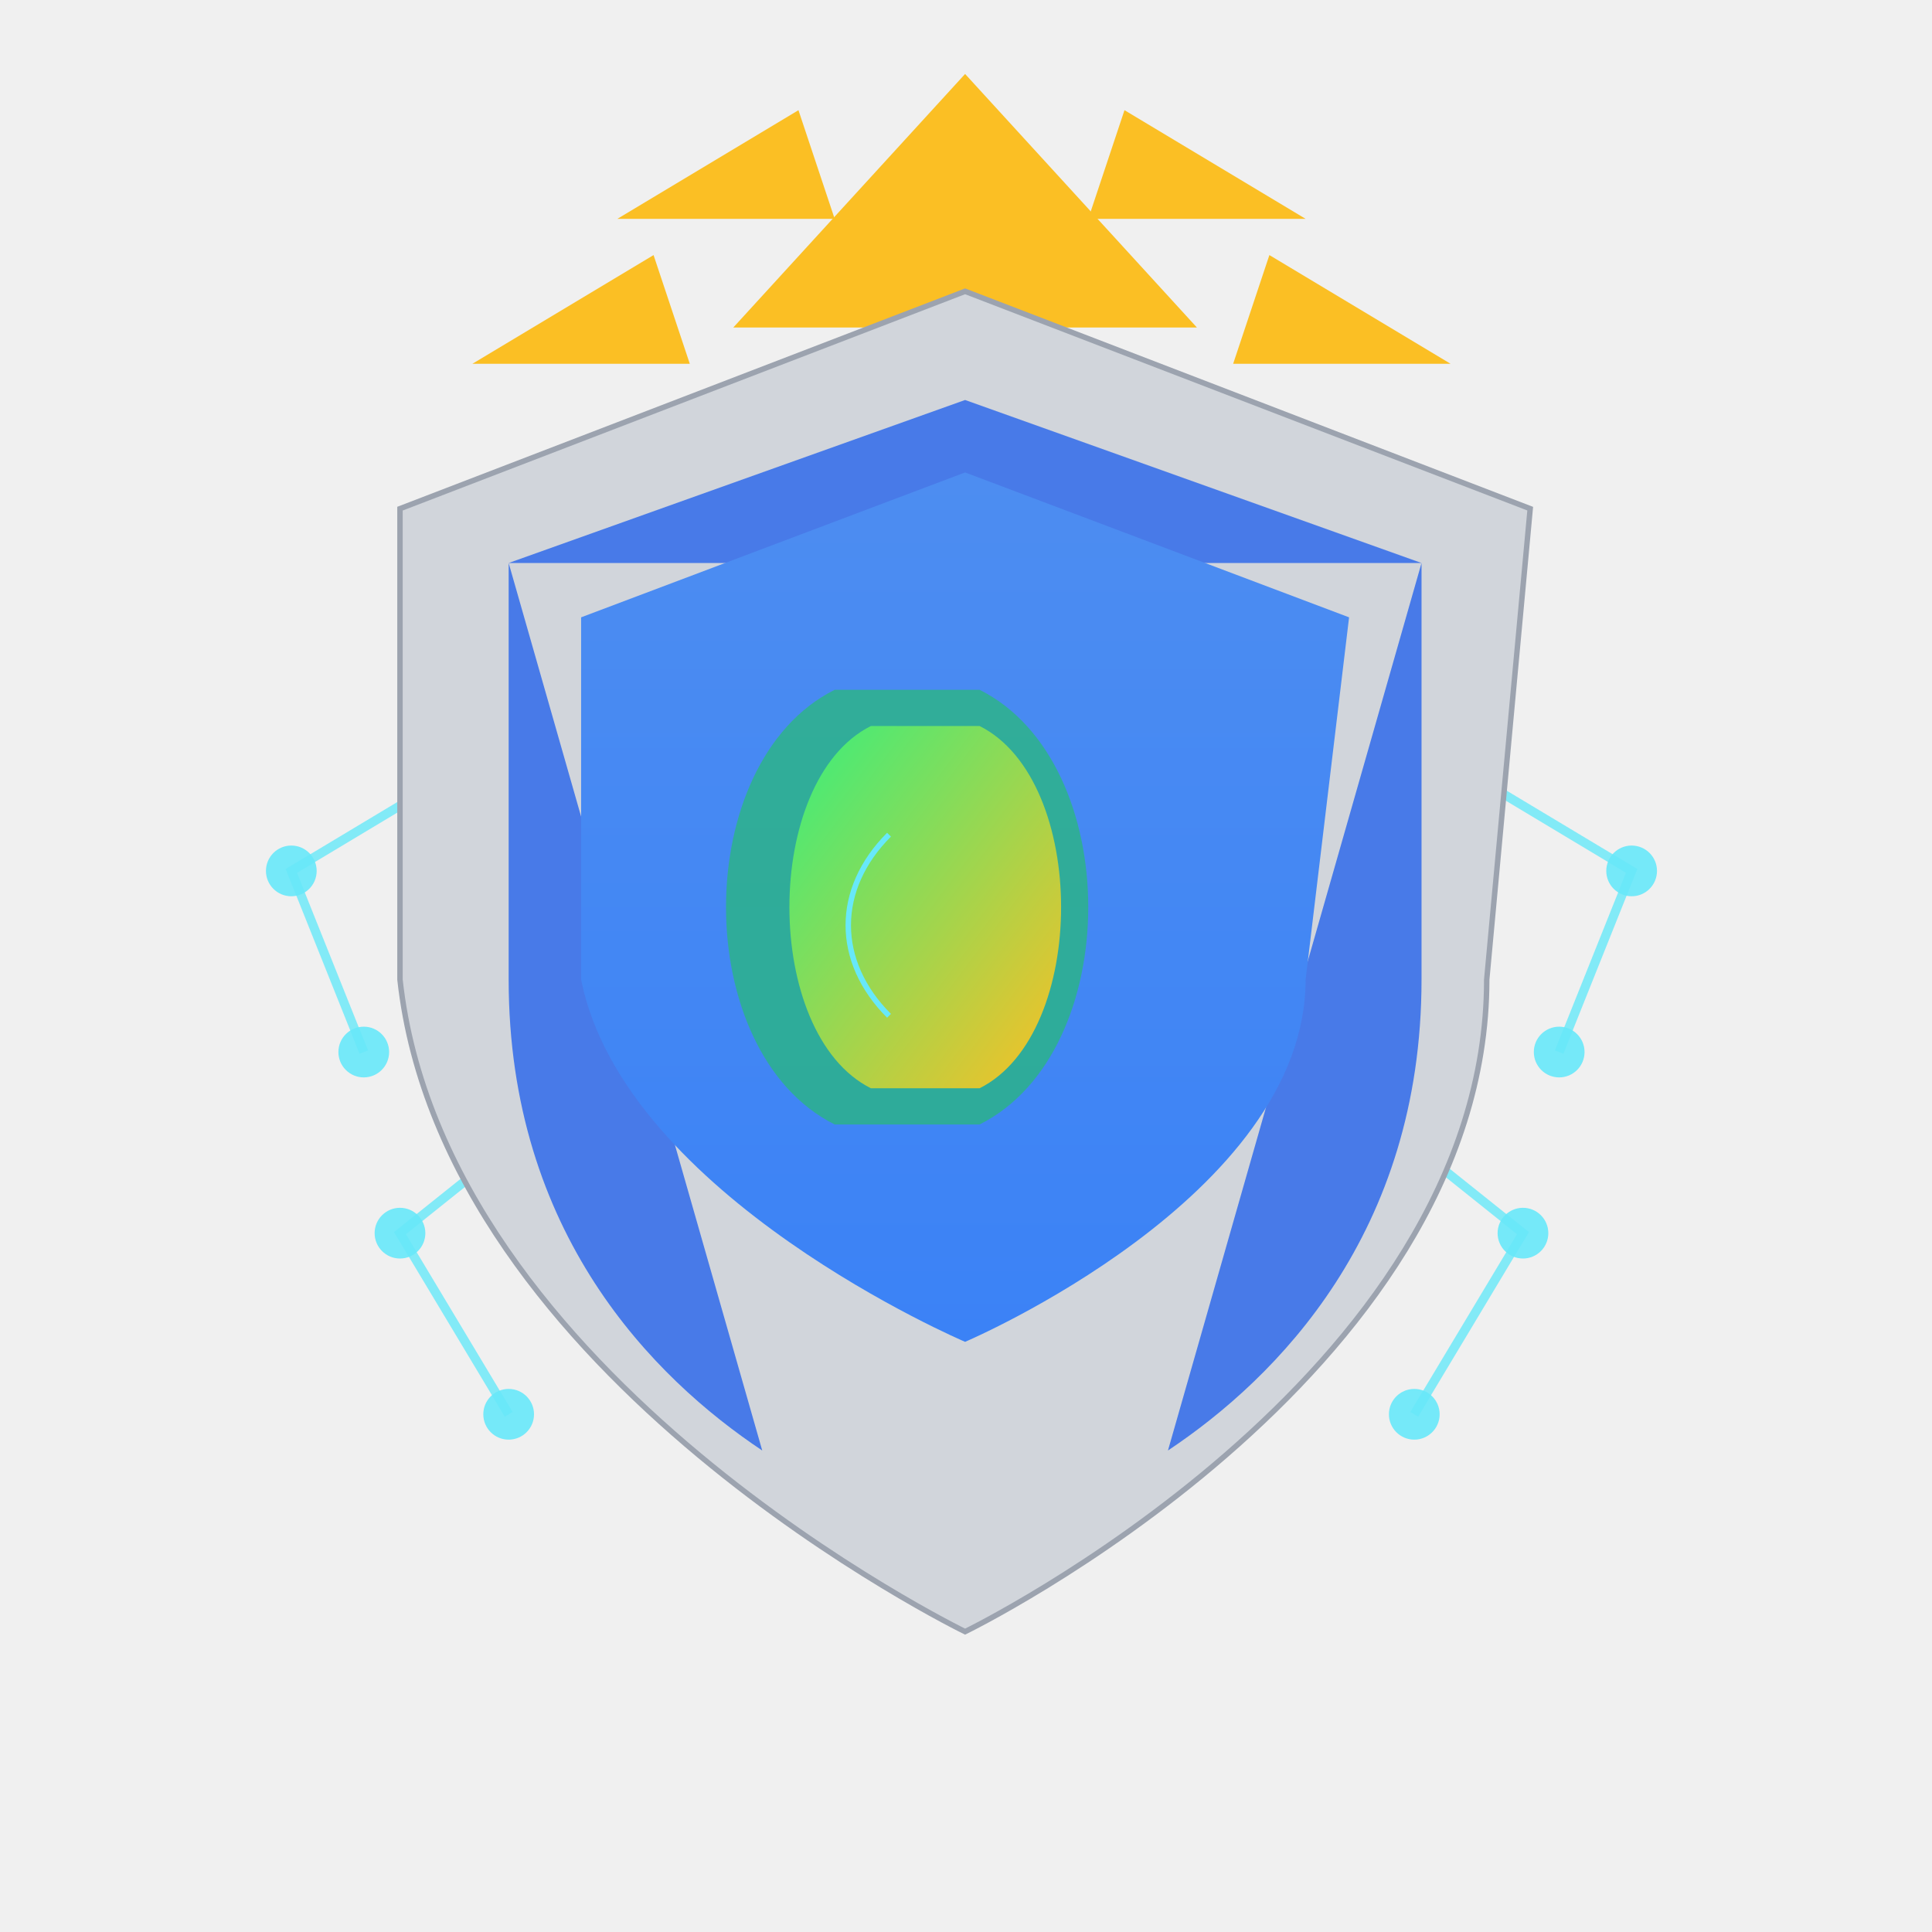
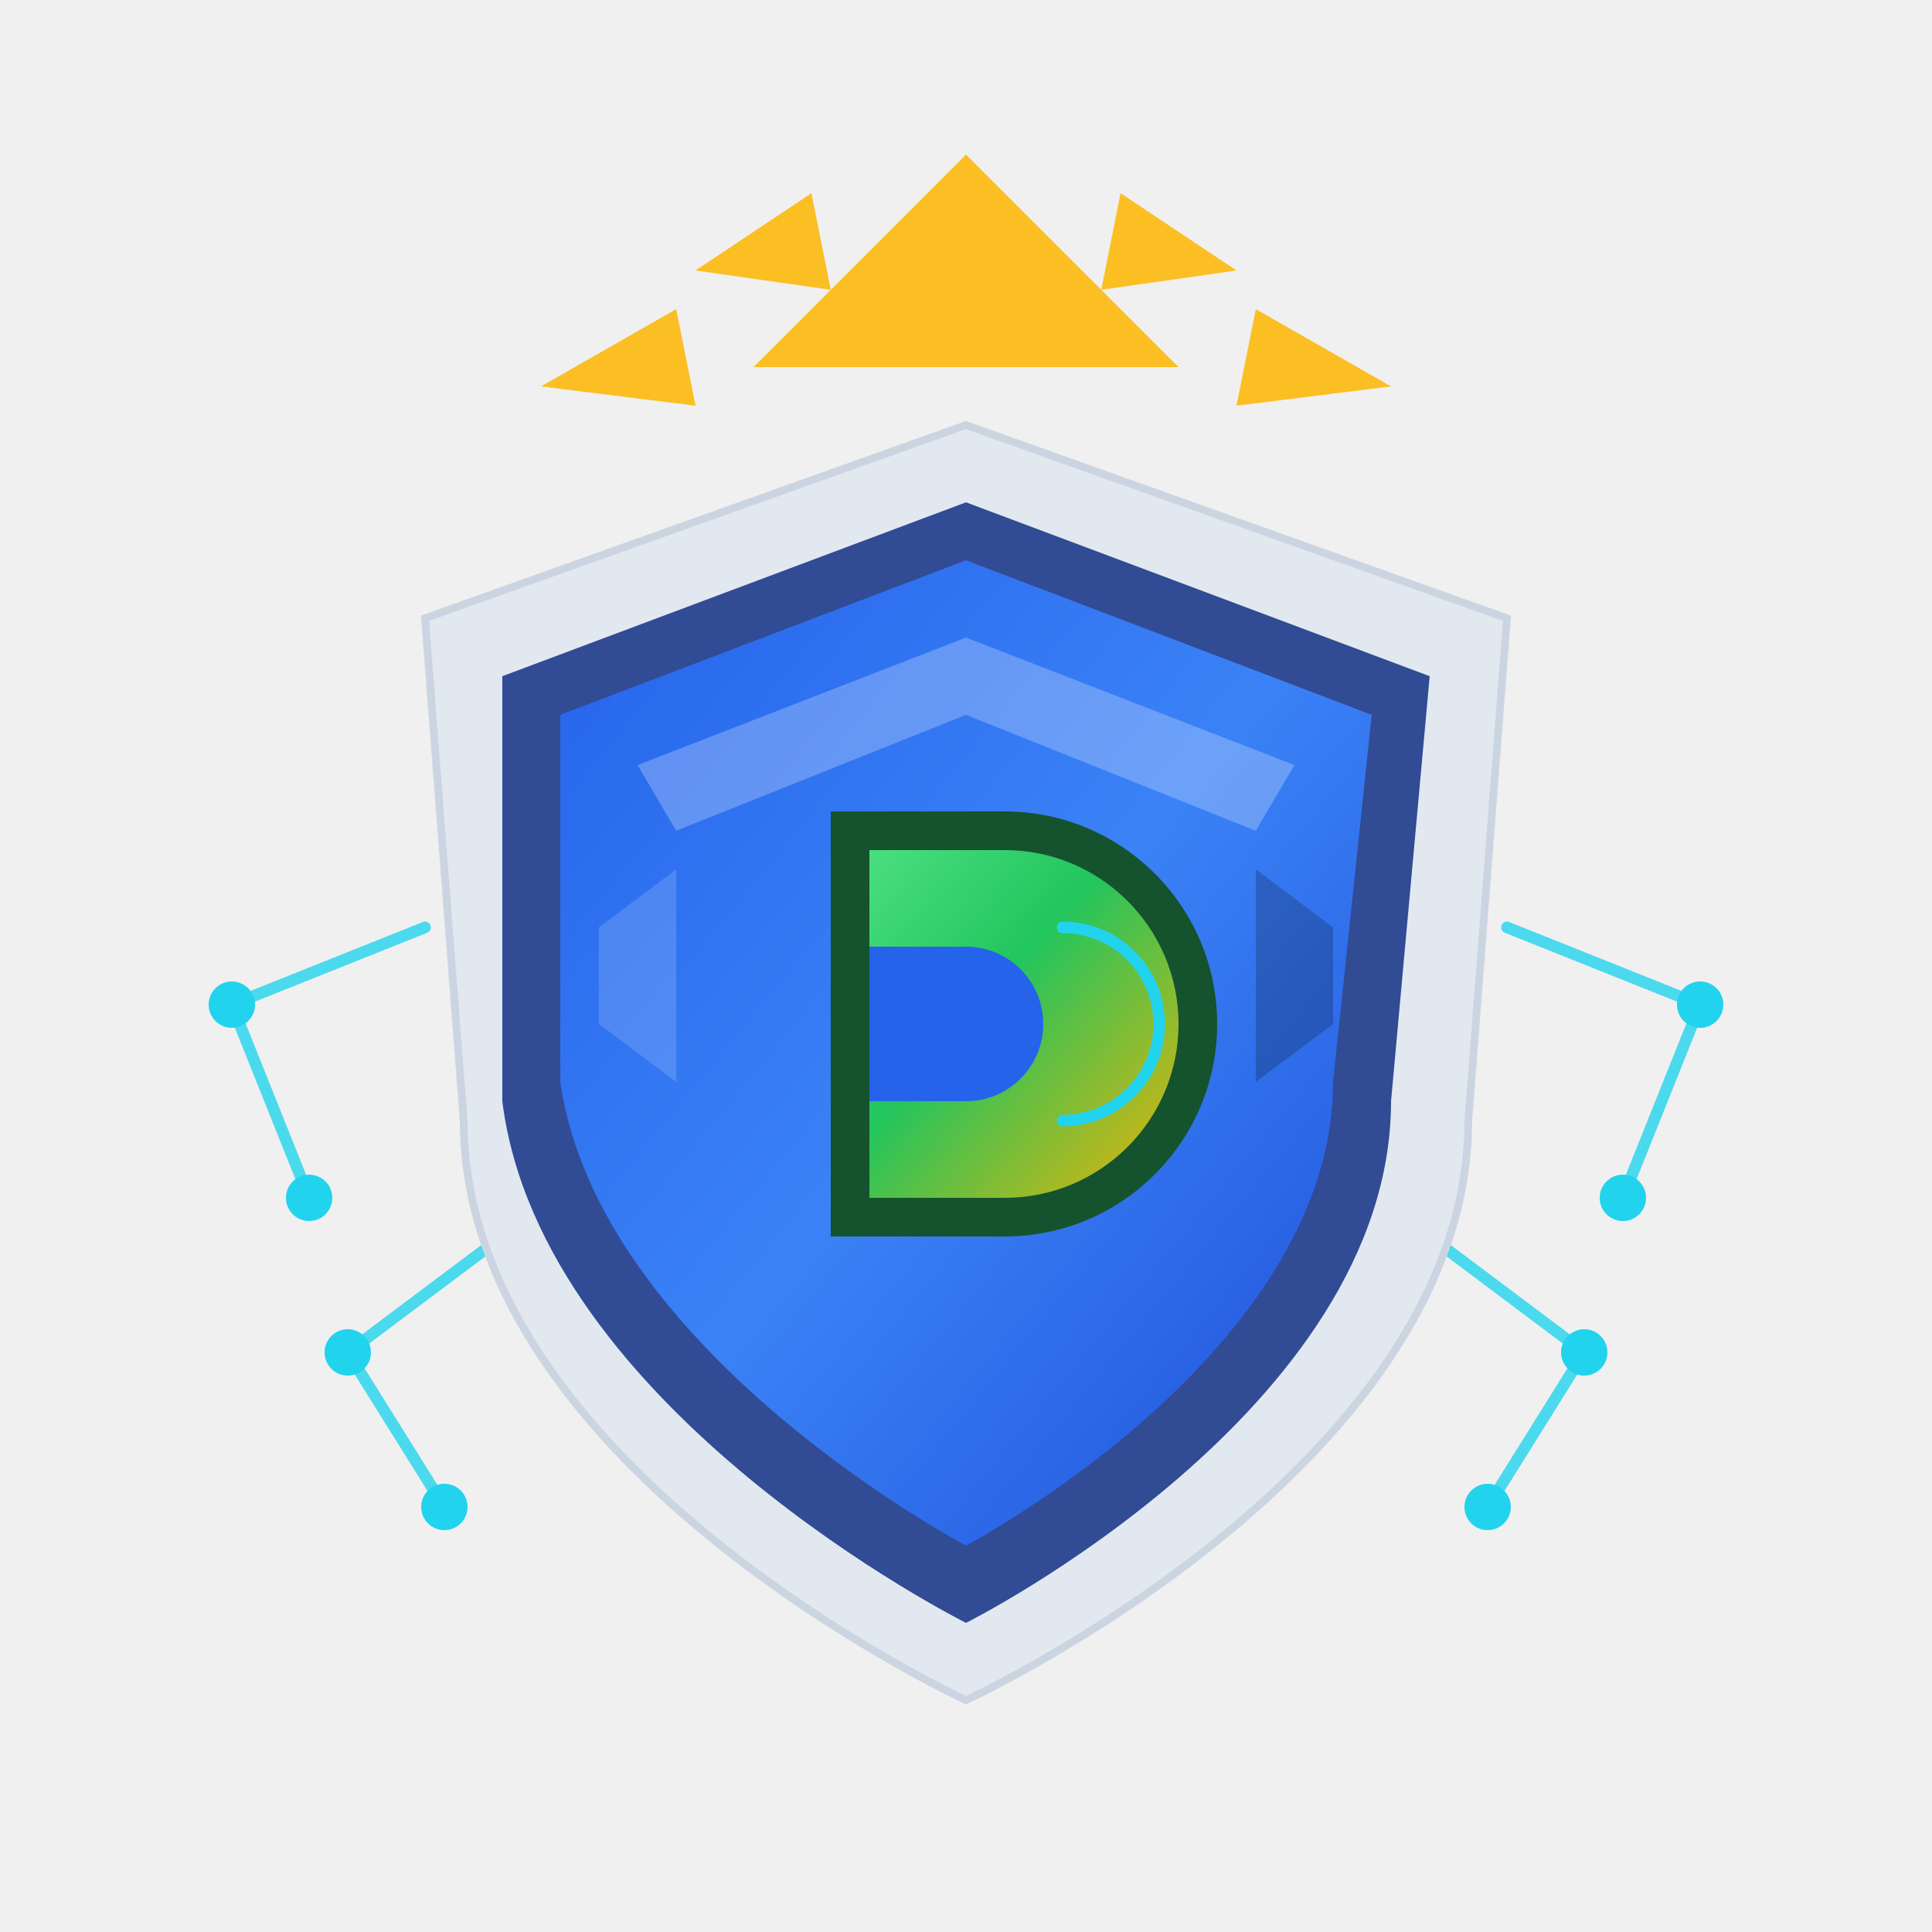
- <svg xmlns="http://www.w3.org/2000/svg" viewBox="0 0 512 512" width="100%" height="100%">
+ <svg xmlns="http://www.w3.org/2000/svg" viewBox="0 0 500 500" width="100%" height="100%">
  <defs>
-     <linearGradient id="shieldBlue" x1="0%" y1="0%" x2="0%" y2="100%">
-       <stop offset="0%" stop-color="#4d8df1" />
-       <stop offset="100%" stop-color="#3b82f6" />
+     <linearGradient id="shieldBlue" x1="0%" y1="0%" x2="100%" y2="100%">
+       <stop offset="0%" stop-color="#2563eb" />
+       <stop offset="50%" stop-color="#3b82f6" />
+       <stop offset="100%" stop-color="#1d4ed8" />
    </linearGradient>
    <linearGradient id="matrixGoldGreen" x1="0%" y1="0%" x2="100%" y2="100%">
-       <stop offset="0%" stop-color="#38ef7d" />
-       <stop offset="100%" stop-color="#fbbf24" />
+       <stop offset="0%" stop-color="#4ade80" />
+       <stop offset="40%" stop-color="#22c55e" />
+       <stop offset="100%" stop-color="#eab308" />
    </linearGradient>
  </defs>
-   <g transform="translate(10, 10) scale(0.96)">
-     <path d="M 120 200 L 70 230 L 90 280 M 150 290 L 100 330 L 130 380" fill="none" stroke="#67e8f9" stroke-width="2.5" opacity="0.8" />
-     <path d="M 390 200 L 440 230 L 420 280 M 360 290 L 410 330 L 380 380" fill="none" stroke="#67e8f9" stroke-width="2.5" opacity="0.8" />
-     <g fill="#67e8f9" opacity="0.9">
-       <circle cx="70" cy="230" r="7" />
-       <circle cx="90" cy="280" r="7" />
-       <circle cx="100" cy="330" r="7" />
-       <circle cx="130" cy="380" r="7" />
-       <circle cx="440" cy="230" r="7" />
-       <circle cx="420" cy="280" r="7" />
-       <circle cx="410" cy="330" r="7" />
-       <circle cx="380" cy="380" r="7" />
-     </g>
-     <g fill="#fbbf24">
-       <path d="M 256 10 L 320 80 L 192 80 Z" />
-       <path d="M 160 50 L 210 20 L 220 50 Z" />
-       <path d="M 120 90 L 170 60 L 180 90 Z" />
-       <path d="M 350 50 L 300 20 L 290 50 Z" />
-       <path d="M 390 90 L 340 60 L 330 90 Z" />
-     </g>
-     <path d="M 100 130 L 256 70 L 412 130 L 400 260 C 400 370, 256 440, 256 440 C 256 440, 112 370, 100 260 Z" fill="#d1d5db" stroke="#9ca3af" stroke-width="1.5" />
-     <g fill="#2563eb" opacity="0.8">
-       <path d="M 130 145 L 256 100 L 382 145 Z" />
-       <path d="M 130 145 L 130 260 C 130 330, 170 370, 200 390 Z" />
-       <path d="M 382 145 L 382 260 C 382 330, 342 370, 312 390 Z" />
-     </g>
-     <path d="M 150 160 L 256 120 L 362 160 L 350 260 C 350 320, 256 360, 256 360 C 256 360, 162 320, 150 260 Z" fill="url(#shieldBlue)" />
-     <path d="M 220 180 C 180 200, 180 280, 220 300 L 260 300 C 300 280, 300 200, 260 180 Z" fill="#22c55e" opacity="0.6" />
-     <path d="M 230 190 C 200 205, 200 275, 230 290 L 260 290 C 290 275, 290 205, 260 190 Z M 245 210 C 225 220, 225 260, 245 270 L 255 270 C 275 260, 275 220, 255 210 Z" fill="url(#matrixGoldGreen)" />
-     <path d="M 235 220 C 220 235, 220 255, 235 270" fill="none" stroke="#67e8f9" stroke-width="1.5" />
+   <g fill="#fbbf24">
+     <path d="M 250 40 L 305 95 L 195 95 Z" />
+     <path d="M 180 70 L 210 50 L 215 75 Z" />
+     <path d="M 140 100 L 175 80 L 180 105 Z" />
+     <path d="M 320 70 L 290 50 L 285 75 Z" />
+     <path d="M 360 100 L 325 80 L 320 105 Z" />
  </g>
+   <path d="M 110 240 L 60 260 L 80 310 M 130 320 L 90 350 L 115 390" fill="none" stroke="#22d3ee" stroke-width="3" stroke-linecap="round" opacity="0.8" />
+   <path d="M 390 240 L 440 260 L 420 310 M 370 320 L 410 350 L 385 390" fill="none" stroke="#22d3ee" stroke-width="3" stroke-linecap="round" opacity="0.8" />
+   <g fill="#22d3ee">
+     <circle cx="60" cy="260" r="6" />
+     <circle cx="80" cy="310" r="6" />
+     <circle cx="90" cy="350" r="6" />
+     <circle cx="115" cy="390" r="6" />
+     <circle cx="440" cy="260" r="6" />
+     <circle cx="420" cy="310" r="6" />
+     <circle cx="410" cy="350" r="6" />
+     <circle cx="385" cy="390" r="6" />
+   </g>
+   <path d="M 110 160             L 250 110             L 390 160             L 380 290             C 380 380, 250 440, 250 440             C 250 440, 120 380, 120 290 Z" fill="#e2e8f0" stroke="#cbd5e1" stroke-width="2" />
+   <path d="M 130 175             L 250 130             L 370 175             L 360 285             C 360 365, 250 420, 250 420             C 250 420, 140 365, 130 285 Z" fill="#1e3a8a" opacity="0.9" />
+   <path d="M 145 185             L 250 145             L 355 185             L 345 280             C 345 350, 250 400, 250 400             C 250 400, 155 350, 145 280 Z" fill="url(#shieldBlue)" />
+   <path d="M 165 198 L 250 165 L 335 198 L 325 215 L 250 185 L 175 215 Z" fill="#ffffff" opacity="0.25" />
+   <path d="M 155 240 L 175 225 L 175 280 L 155 265 Z" fill="#ffffff" opacity="0.15" />
+   <path d="M 345 240 L 325 225 L 325 280 L 345 265 Z" fill="#000000" opacity="0.2" />
+   <path d="M 215 210             L 260 210             A 55 55 0 0 1 260 320             L 215 320 Z" fill="#14532d" />
+   <path d="M 225 220             L 260 220             A 45 45 0 0 1 260 310             L 225 310 Z" fill="url(#matrixGoldGreen)" />
+   <path d="M 225 245             L 250 245             A 20 20 0 0 1 250 285             L 225 285 Z" fill="#2563eb" />
+   <path d="M 275 240 A 25 25 0 0 1 275 290" fill="none" stroke="#22d3ee" stroke-width="3" stroke-linecap="round" />
</svg>
